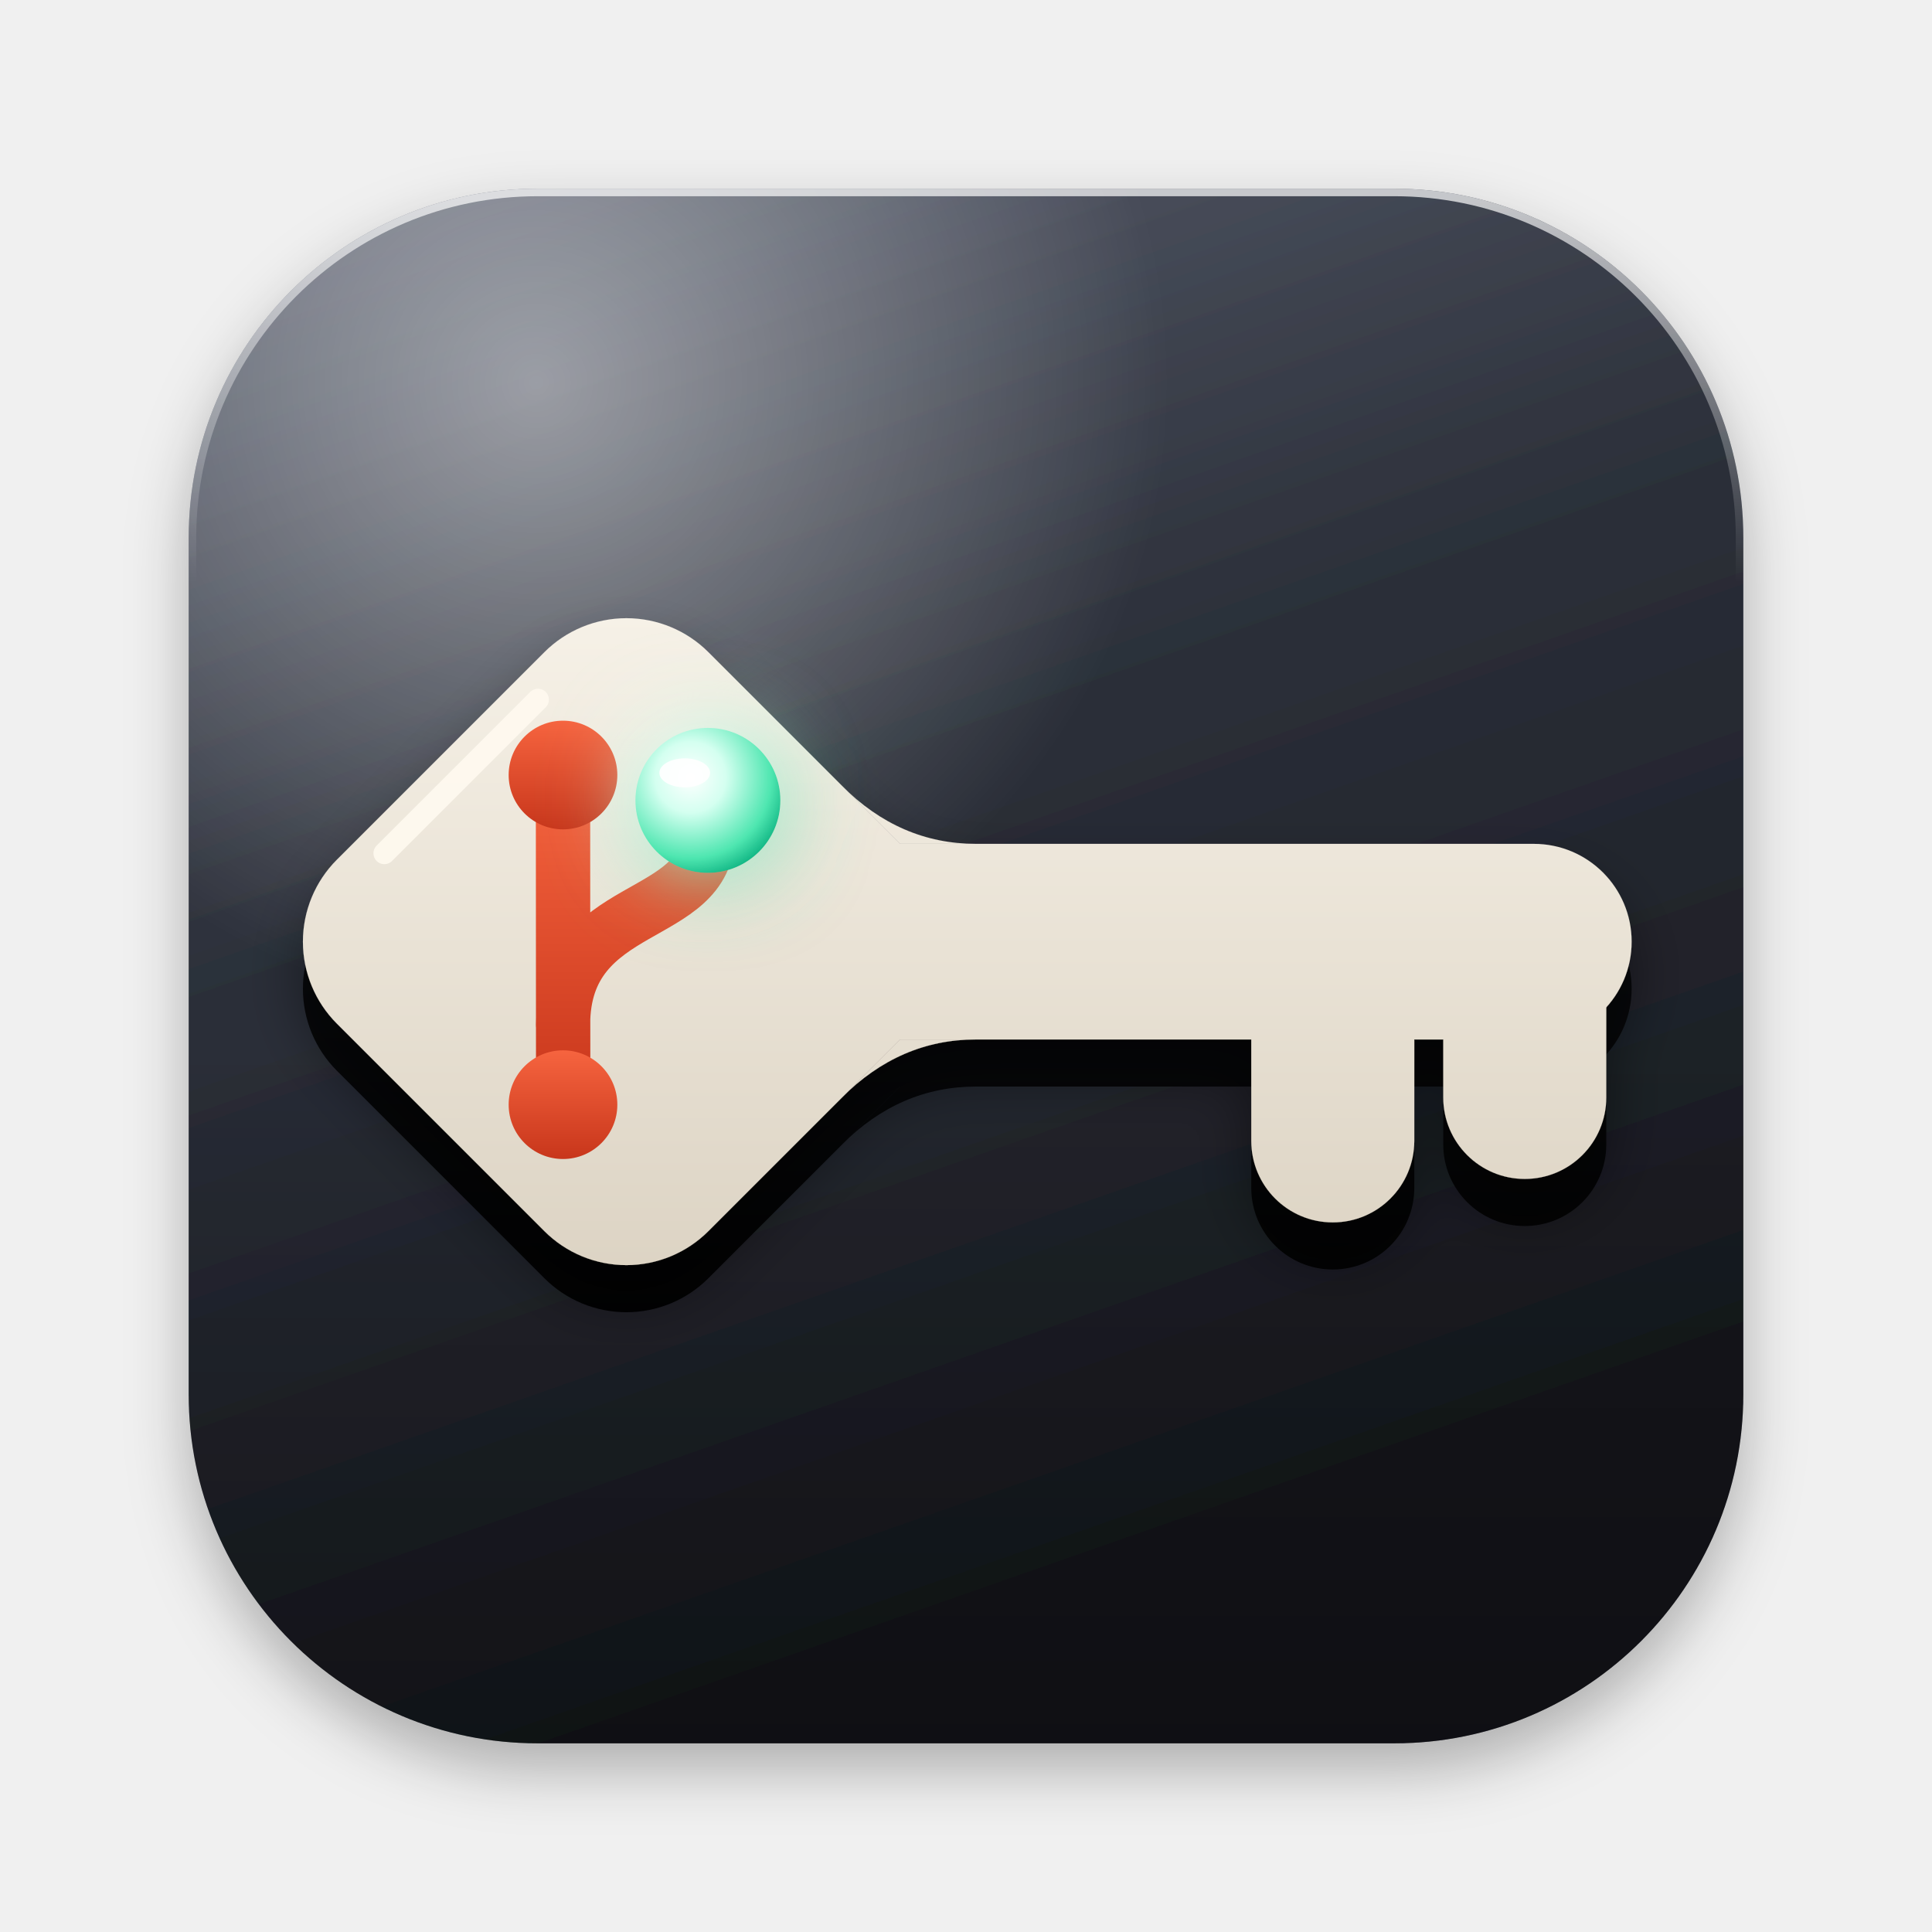
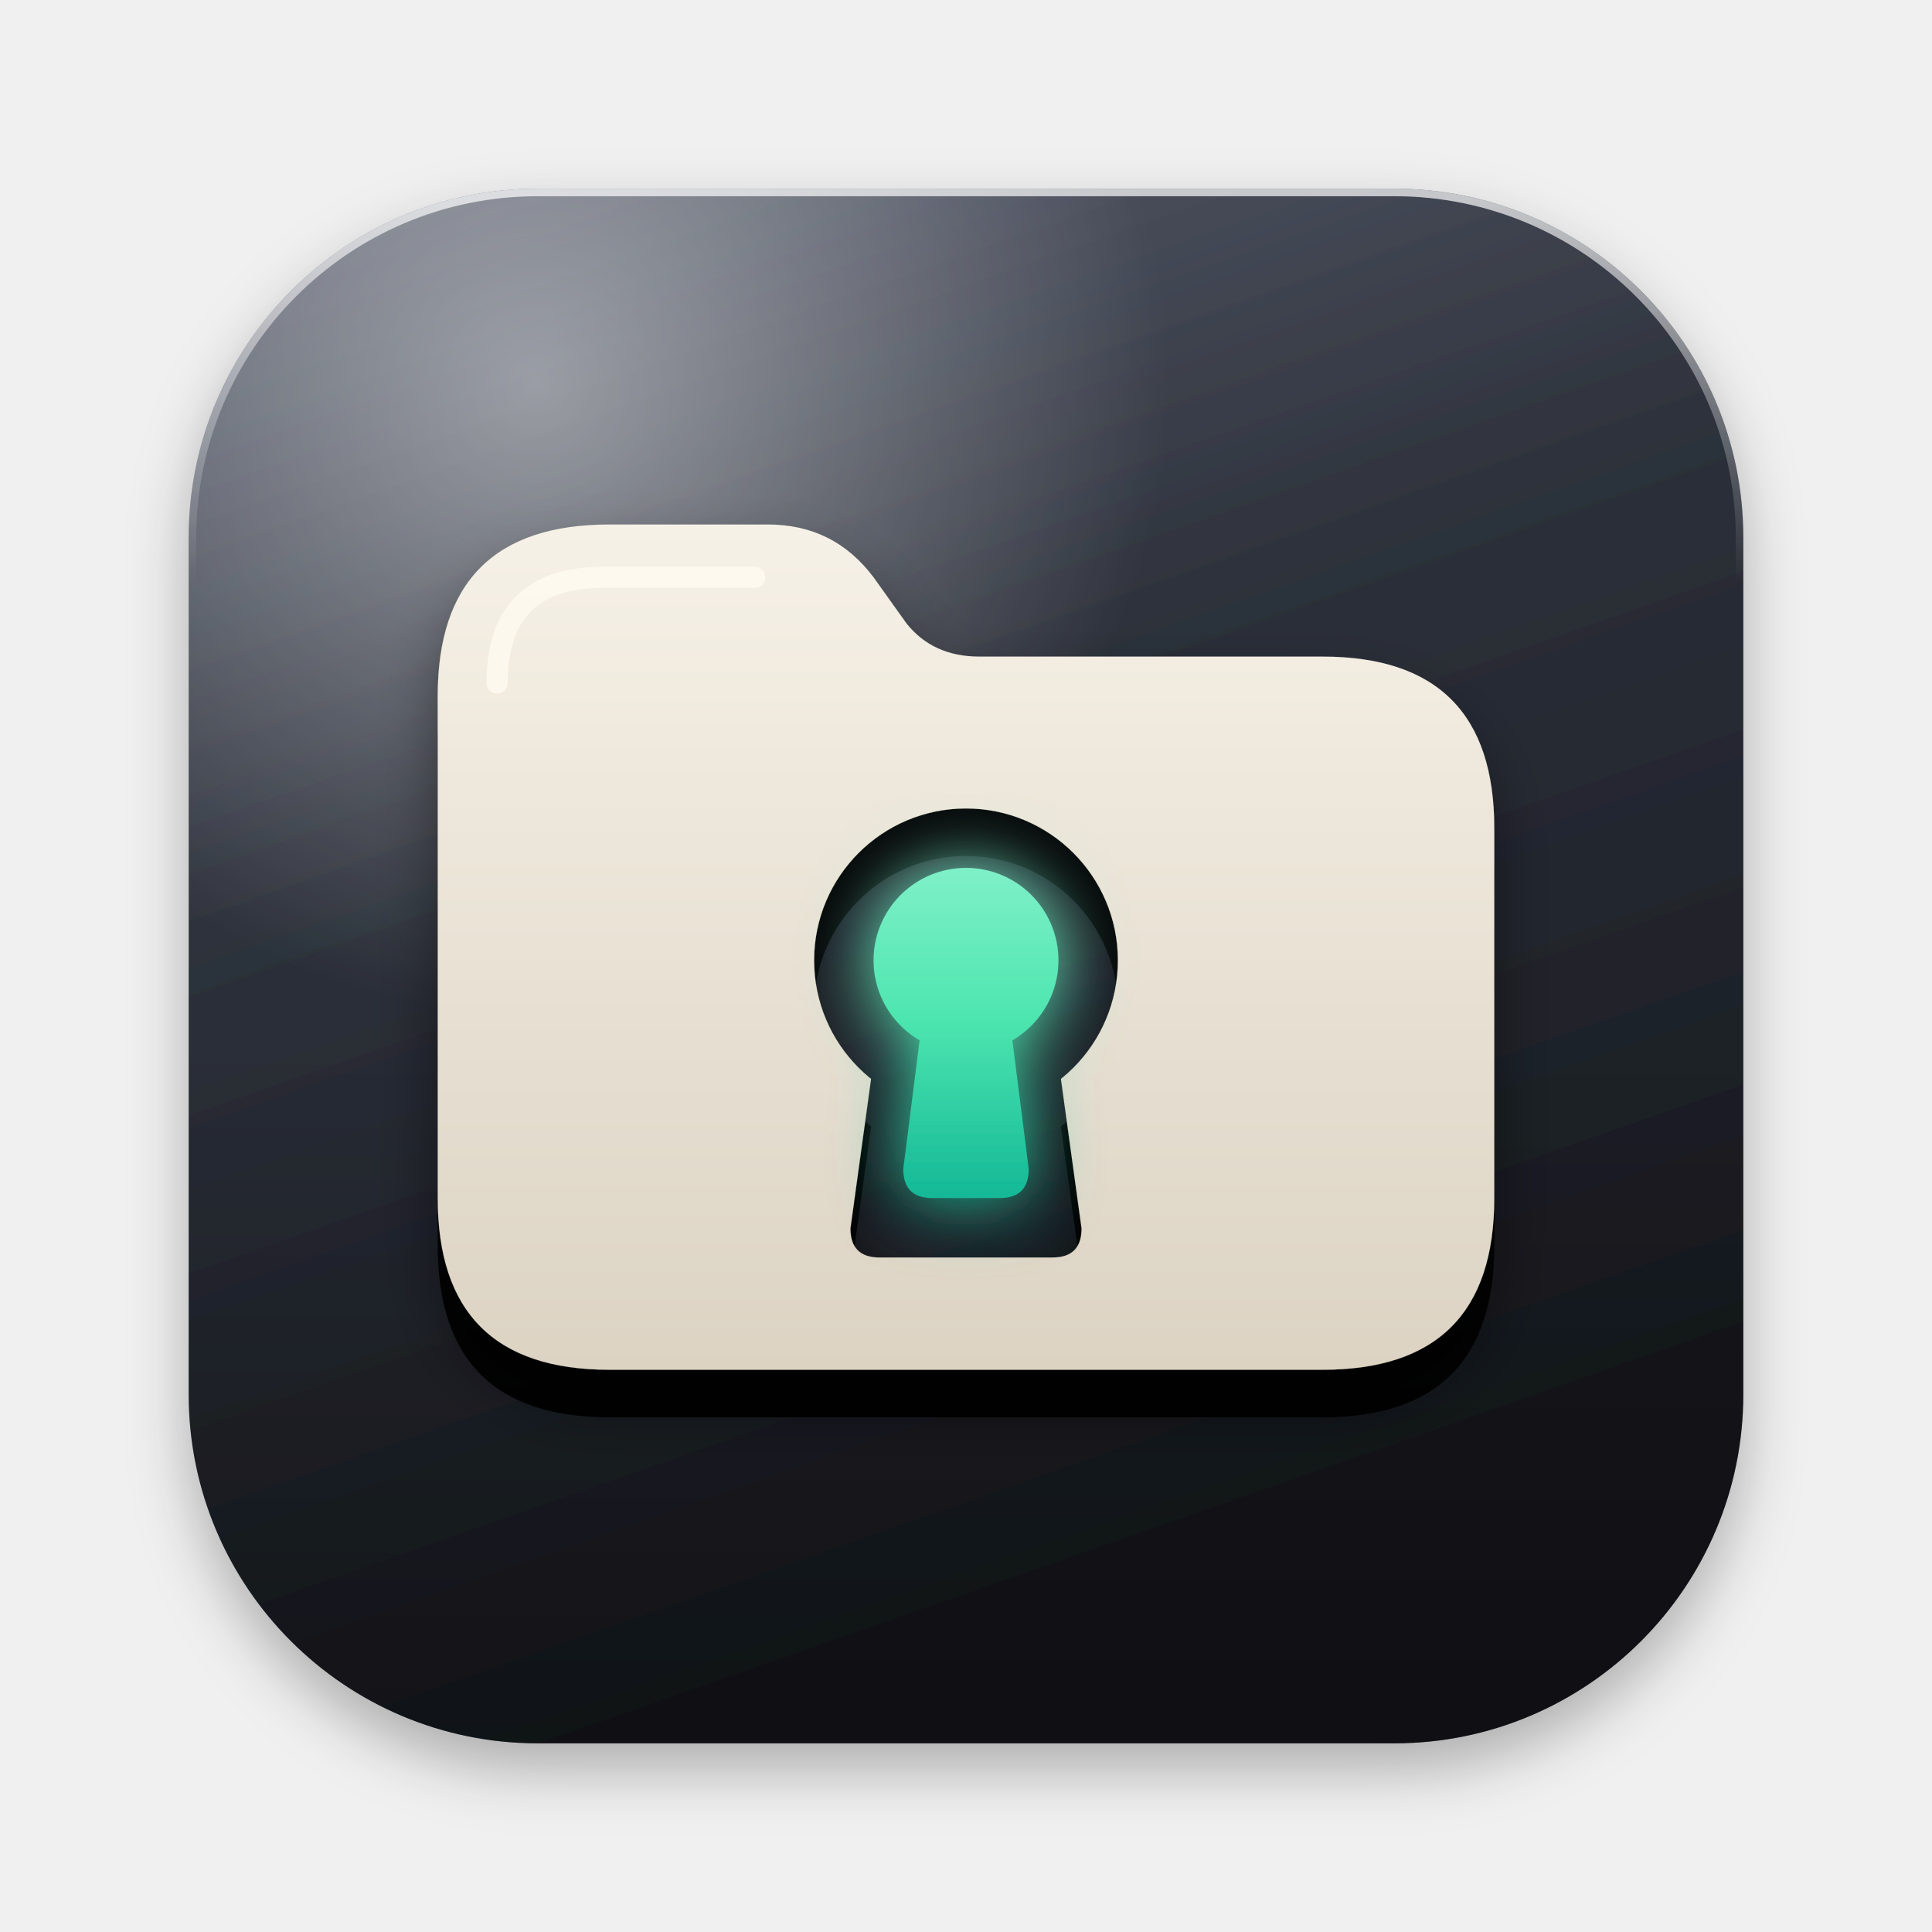
<svg xmlns="http://www.w3.org/2000/svg" width="1024" height="1024" viewBox="0 0 1024 1024">
  <defs>
    <linearGradient id="field" x1="0" y1="0" x2=".35" y2="1">
      <stop offset="0" stop-color="#5b6170" />
      <stop offset=".45" stop-color="#2c303a" />
      <stop offset="1" stop-color="#16181d" />
    </linearGradient>
    <radialGradient id="sheen" cx=".22" cy=".12" r=".75">
      <stop offset="0" stop-color="#fff" stop-opacity=".45" />
      <stop offset=".55" stop-color="#fff" stop-opacity="0" />
    </radialGradient>
    <linearGradient id="shade" x1="0" y1="0" x2="0" y2="1">
      <stop offset=".55" stop-color="#000" stop-opacity="0" />
      <stop offset="1" stop-color="#000" stop-opacity=".3" />
    </linearGradient>
    <linearGradient id="rim" x1="0" y1="0" x2="0" y2="1">
      <stop offset="0" stop-color="#fff" stop-opacity=".7" />
      <stop offset=".25" stop-color="#fff" stop-opacity="0" />
    </linearGradient>
-     <linearGradient id="face" gradientUnits="userSpaceOnUse" x1="0" y1="330" x2="0" y2="700">
+     <linearGradient id="face" gradientUnits="userSpaceOnUse" x1="0" y1="20" x2="0" y2="84">
      <stop offset="0" stop-color="#f6f1e7" />
      <stop offset="1" stop-color="#dcd3c3" />
    </linearGradient>
-     <linearGradient id="depth" gradientUnits="userSpaceOnUse" x1="0" y1="330" x2="0" y2="720">
+     <linearGradient id="depth" gradientUnits="userSpaceOnUse" x1="0" y1="20" x2="0" y2="88">
      <stop offset="0" stop-color="#0e1014" />
      <stop offset="1" stop-color="#000" />
    </linearGradient>
-     <linearGradient id="ink" x1="0" y1="0" x2="0" y2="1">
-       <stop offset="0" stop-color="#f6643f" />
-       <stop offset="1" stop-color="#c8361b" />
+     <linearGradient id="lit" gradientUnits="userSpaceOnUse" x1="0" y1="46" x2="0" y2="71">
+       <stop offset="0" stop-color="#7ff0c8" />
+       <stop offset=".45" stop-color="#4ee6b0" />
+       <stop offset="1" stop-color="#14b896" />
    </linearGradient>
-     <radialGradient id="orb" cx=".38" cy=".34" r=".7">
-       <stop offset="0" stop-color="#fff" />
-       <stop offset=".35" stop-color="#d4fff0" />
-       <stop offset=".8" stop-color="#4ee6b0" />
-       <stop offset="1" stop-color="#14b886" />
-     </radialGradient>
    <filter id="tile-shadow" x="-20%" y="-20%" width="140%" height="150%">
      <feDropShadow dx="0" dy="14" stdDeviation="16" flood-color="#000" flood-opacity=".28" />
    </filter>
-     <filter id="lift" filterUnits="userSpaceOnUse" x="0" y="0" width="1024" height="1024">
-       <feDropShadow dx="0" dy="18" stdDeviation="16" flood-color="#000" flood-opacity=".45" />
+     <filter id="lift" filterUnits="userSpaceOnUse" x="0" y="0" width="100" height="100">
+       <feDropShadow dx="0" dy="2.6" stdDeviation="2.3" flood-color="#000" flood-opacity=".45" />
    </filter>
-     <filter id="glow" x="-100%" y="-100%" width="300%" height="300%">
-       <feGaussianBlur stdDeviation="24" result="b" />
+     <filter id="glow" filterUnits="userSpaceOnUse" x="30" y="35" width="40" height="45">
+       <feGaussianBlur stdDeviation="2.6" result="b" />
      <feMerge>
        <feMergeNode in="b" />
        <feMergeNode in="SourceGraphic" />
      </feMerge>
    </filter>
-     <g id="key">
-       <path d="M289.7 350.2A64 64 0 0 1 380.3 350.2L494.8 464.7A64 64 0 0 1 494.8 555.3L380.3 669.8A64 64 0 0 1 289.7 669.8L175.2 555.3A64 64 0 0 1 175.2 464.7z" />
-       <path d="M454 424Q486 456 528 456L486 456zM454 596Q486 564 528 564L486 564z" />
-       <path d="M470 456H836a54 54 0 0 1 0 108H470z" />
-       <path d="M680 510h90v110a45 45 0 0 1-90 0zM786 510h90v86a45 45 0 0 1-90 0z" />
+     <mask id="keyhole" maskUnits="userSpaceOnUse" x="0" y="0" width="100" height="100">
+       <rect width="100" height="100" fill="#fff" />
+       <circle cx="50" cy="53" r="11.5" />
+       <path d="M43.5 57L56.5 57L58.75 73.3Q58.75 75.5 56.55 75.5L43.45 75.5Q41.25 75.5 41.25 73.3Z" />
+     </mask>
+     <g id="folder" mask="url(#keyhole)">
+       <path d="M10 33Q10 20 23 20L35 20Q40 20 43 24L45.5 27.5Q47.5 30 51 30L77 30Q90 30 90 43L90 71Q90 84 77 84L23 84Q10 84 10 71Z" />
    </g>
  </defs>
  <g filter="url(#tile-shadow)">
    <rect x="100" y="100" width="824" height="824" rx="185" fill="url(#field)" />
  </g>
  <rect x="100" y="100" width="824" height="824" rx="185" fill="url(#sheen)" />
  <rect x="100" y="100" width="824" height="824" rx="185" fill="url(#shade)" />
  <rect x="102" y="102" width="820" height="820" rx="183" fill="none" stroke="url(#rim)" stroke-width="4" />
-   <g transform="translate(10.4 9.5) scale(.96)" stroke-linecap="round">
-     <use href="#key" transform="translate(0 26)" fill="url(#depth)" />
-     <use href="#key" filter="url(#lift)" fill="url(#face)" />
-     <path d="M206 450L206 570" stroke="#fffaf0" stroke-width="12" opacity=".9" transform="rotate(45 335 510)" />
-     <path d="M300 418L300.1 600M300 556C300 486 380 500 380 450" fill="none" stroke="url(#ink)" stroke-width="30" />
-     <circle cx="300" cy="418" r="30" fill="url(#ink)" />
-     <circle cx="300" cy="600" r="30" fill="url(#ink)" />
-     <g filter="url(#glow)">
-       <circle cx="380" cy="432" r="40" fill="url(#orb)" />
+   <g transform="matrix(7 0 0 7 162 138)">
+     <use href="#folder" transform="translate(0 3.6)" fill="url(#depth)" />
+     <use href="#folder" filter="url(#lift)" fill="url(#face)" />
+     <path d="M14.5 32Q14.5 24 22.5 24L34 24" fill="none" stroke="#fffaf0" stroke-width="1.6" stroke-linecap="round" opacity=".85" />
+     <g filter="url(#glow)" fill="url(#lit)">
+       <circle cx="50" cy="53" r="7" />
+       <path d="M46.75 57L53.25 57L54.75 68.8Q54.75 71 52.55 71L47.45 71Q45.25 71 45.25 68.8Z" />
    </g>
-     <ellipse cx="367.2" cy="416.8" rx="14" ry="8" fill="#fff" opacity=".9" />
  </g>
</svg>
